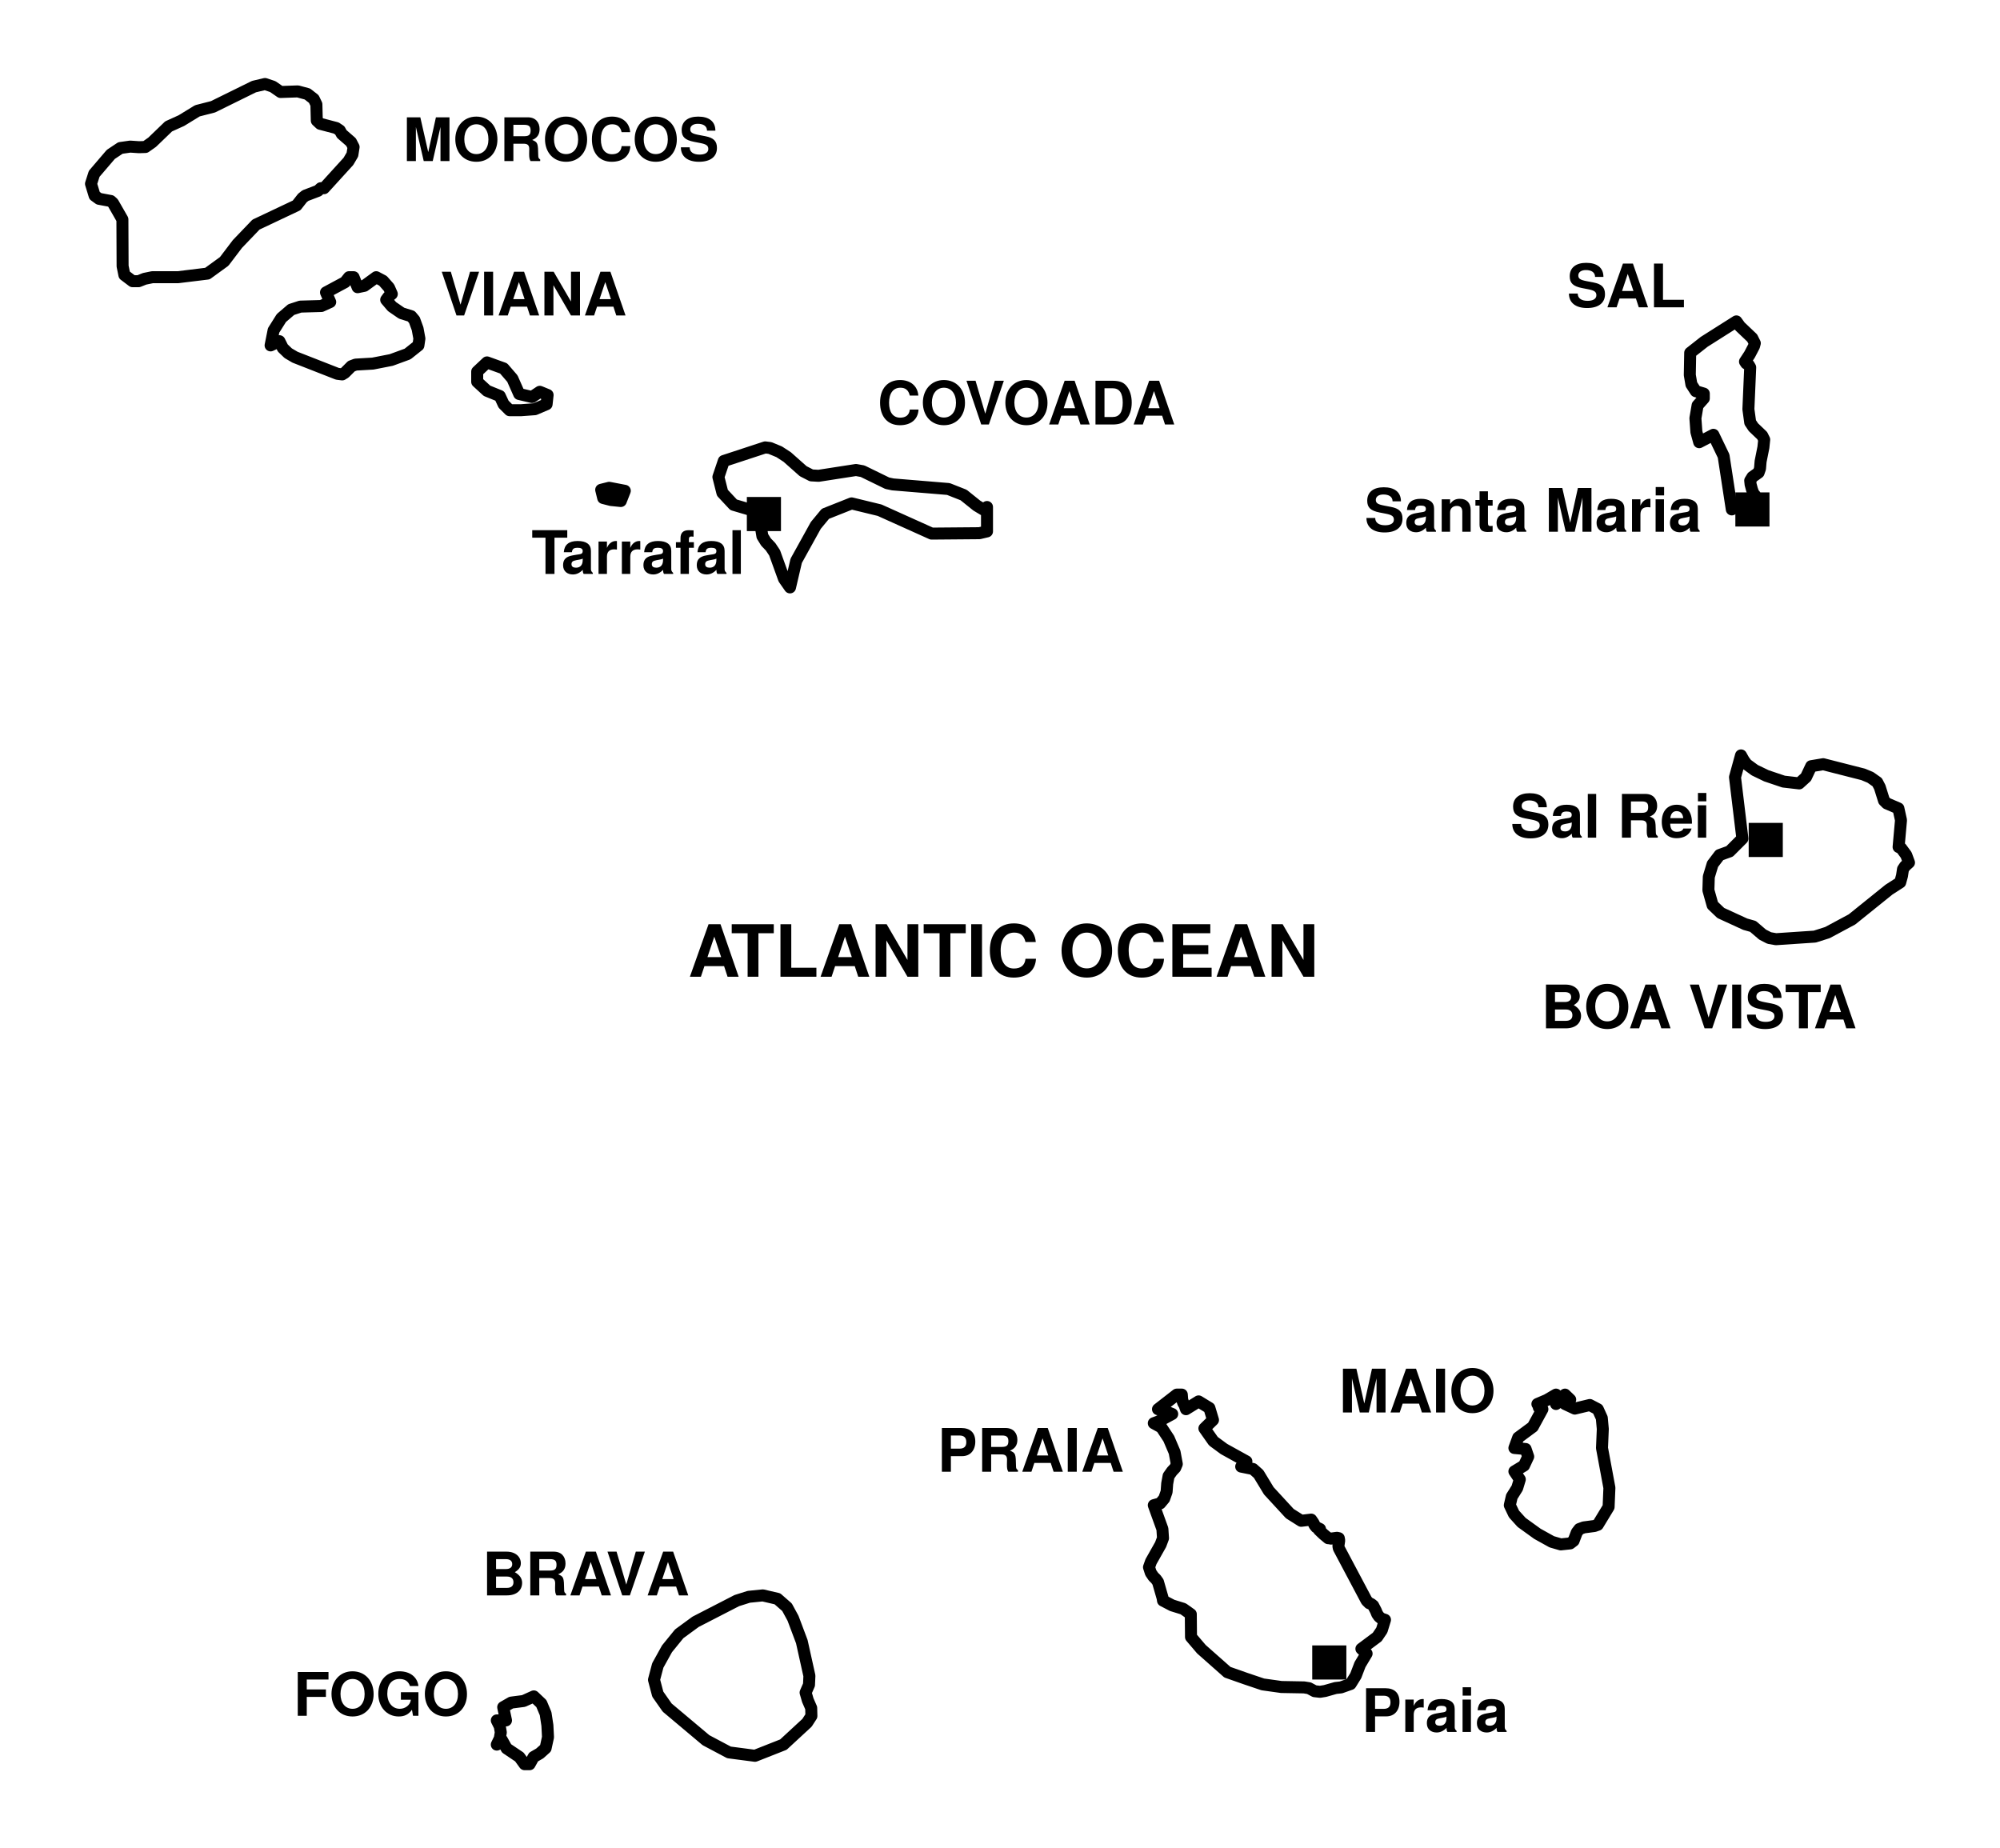
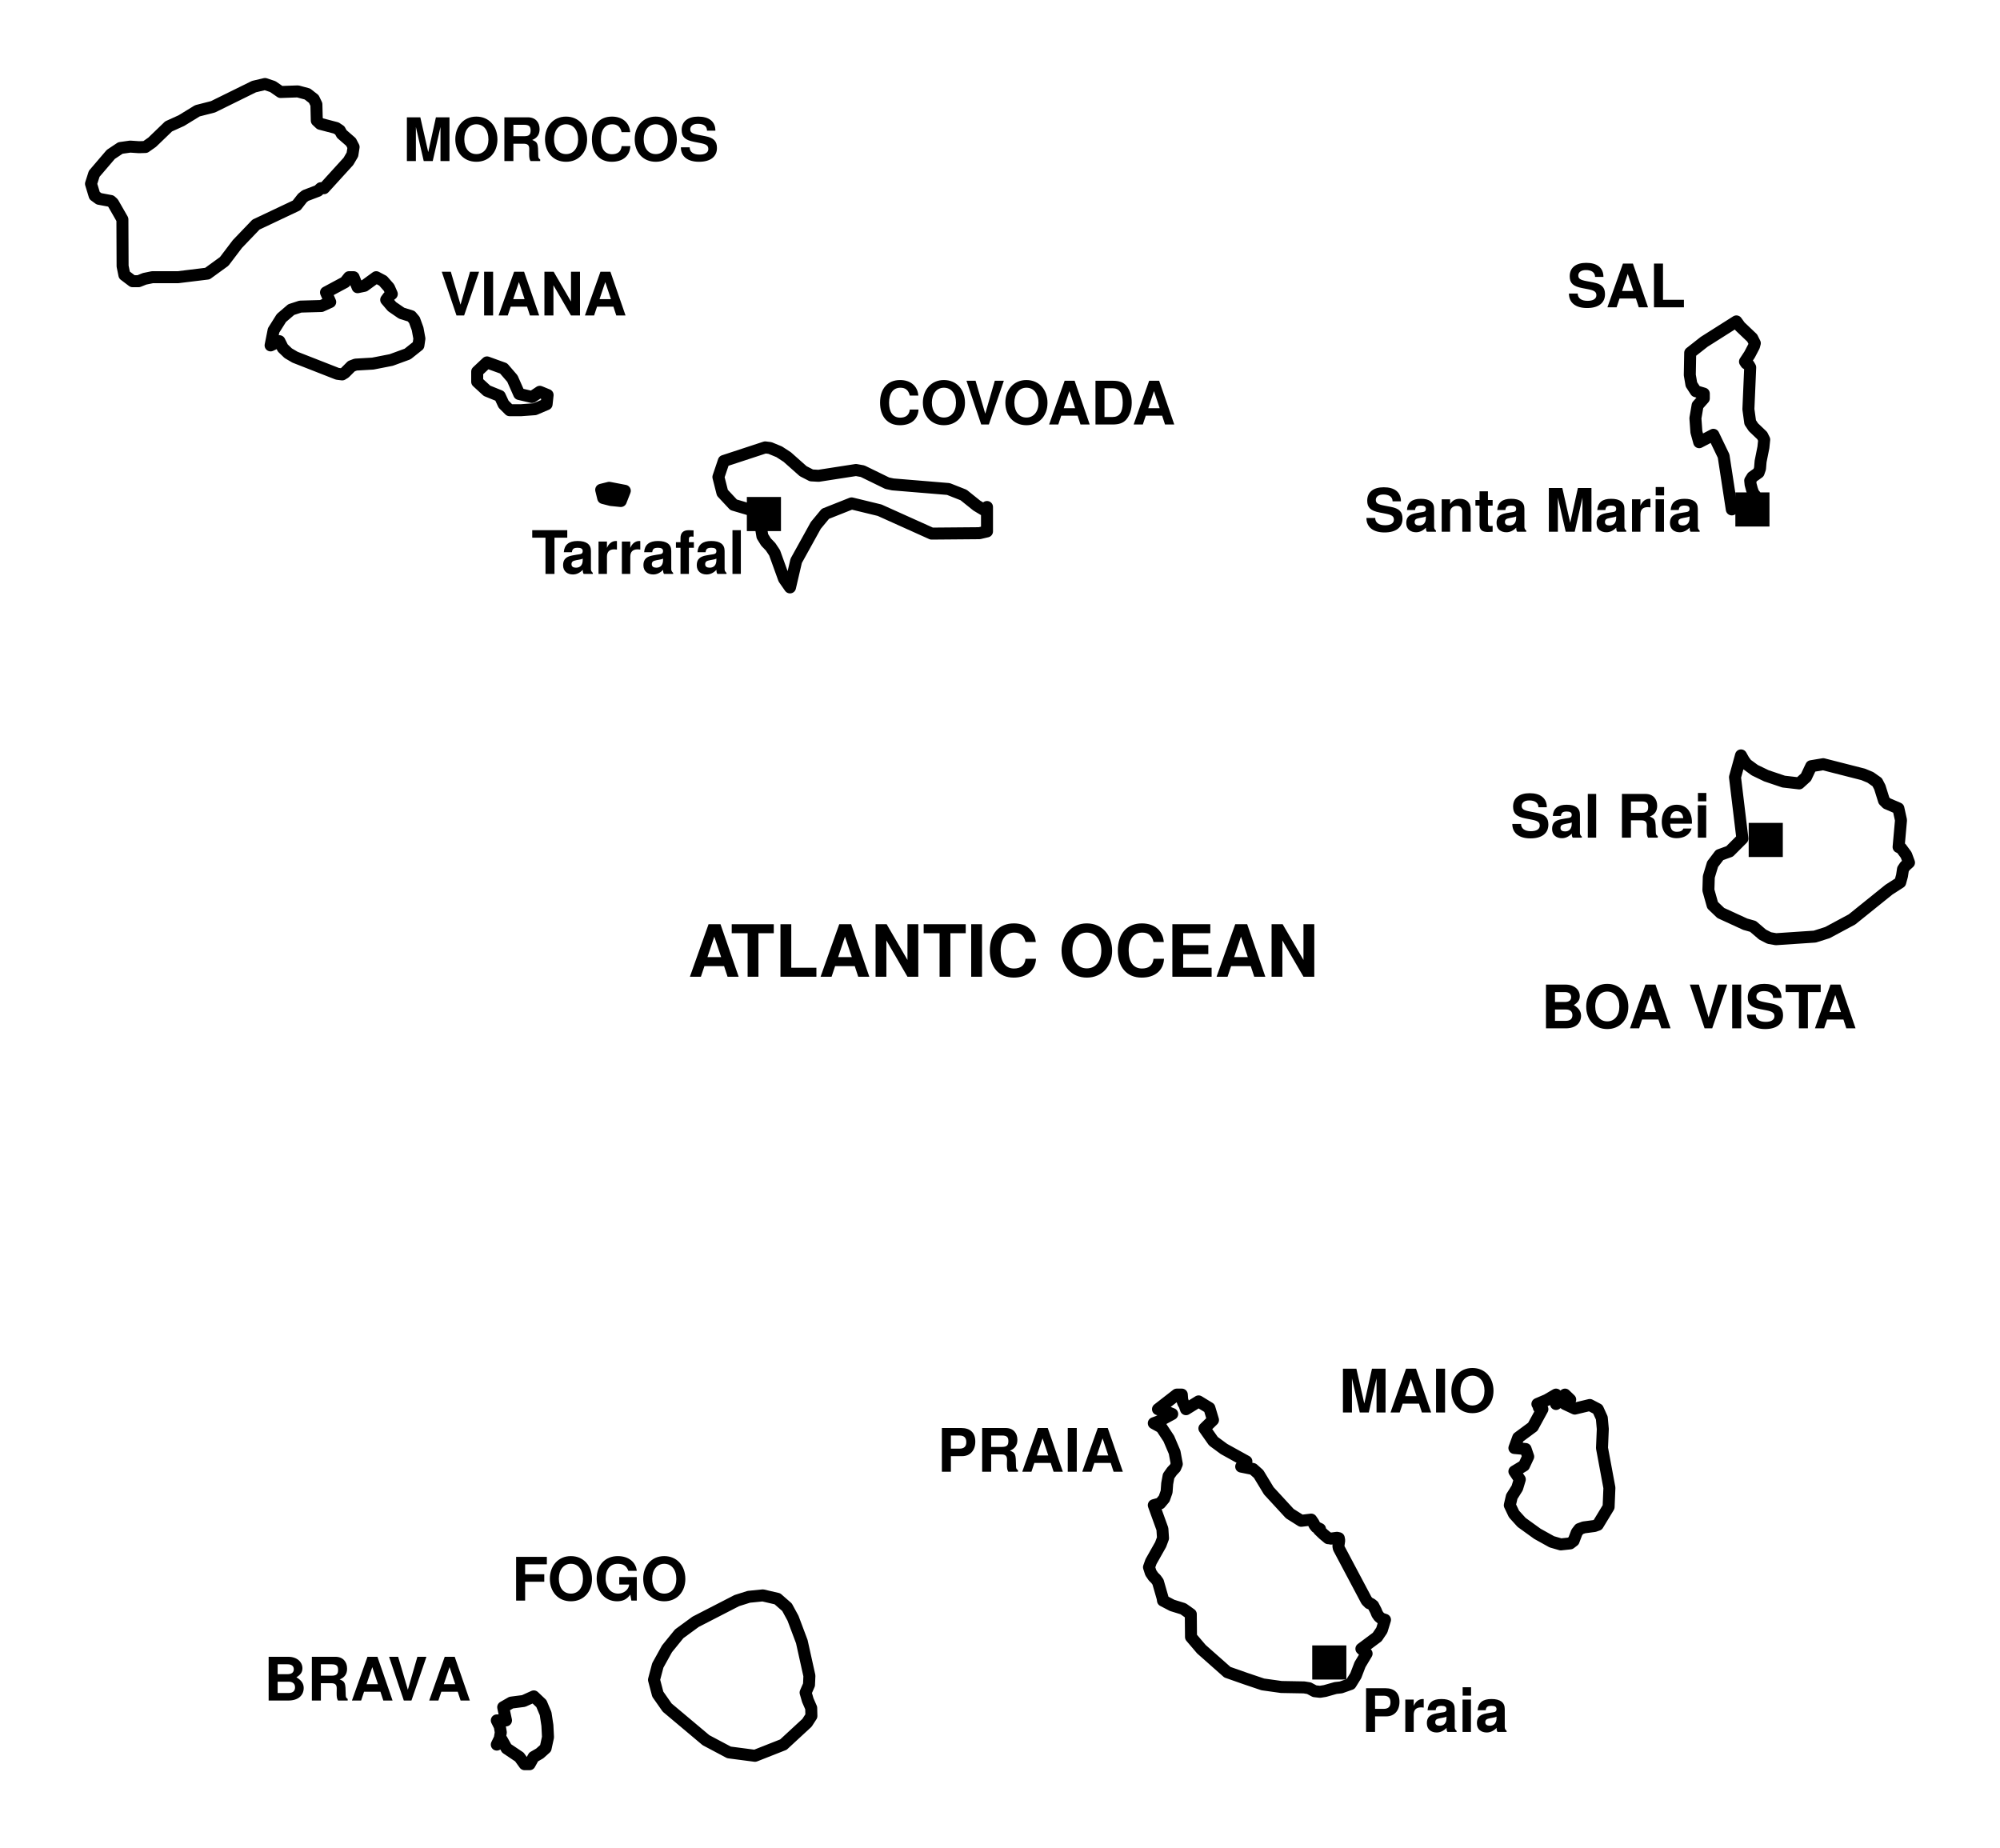
<svg xmlns="http://www.w3.org/2000/svg" width="100%" height="100%" viewBox="0 0 1000 924" version="1.1" xml:space="preserve" style="fill-rule:evenodd;clip-rule:evenodd;stroke-linecap:round;stroke-linejoin:round;">
  <g id="features">
    <path id="CV" d="M266.9,848.2L270.7,851.8L272.8,856.8L273.7,862.7L274,868.6L272.8,874.1L269.9,876.7L266.8,878.5L264.8,882.1L262.3,882.1L259.7,878.5L253.3,874.2L250.9,869.9L248.4,872.3L249.9,869.2L250.4,866.2L249.9,863.2L248.4,860.2L253,860.2L251.6,853.6L255.6,851.3L261.8,850.5L266.9,848.2ZM404.5,842.4L402.8,846.3L403.9,850.1L405.6,854L405.7,858L403.5,861.4L391.7,872.3L377.5,877.9L364.5,876.2L353,870.1L333.6,853.8L328.9,847.1L327,839.9L328.9,832.7L333.5,824.4L339.6,816.9L347.8,810.9L368.4,800.3L374.4,798.4L381.4,797.7L388.7,799.4L393.5,803.6L396.5,809.1L400.9,820.8L404.7,837.9L404.5,842.4ZM687.9,805.3L688.6,807L689.5,808.3L690.7,809.3L692.5,809.9L690.9,815.1L688.6,818.5L680.7,824.4L683.3,826.8L680,832.3L677.9,837.8L675.3,842L670.5,843.7L667.8,844L662.5,845.5L660,845.9L657.3,845.6L654.5,844.1L652,843.7L640.7,843.5L631.4,842.2L622.8,839.3L613.7,836.1L600.7,824.6L595.5,818.5L595.4,807.1L591.6,804.4L586.1,802.7L581.5,800.3L581.3,799L579,791L578,789.6L576.7,788.3L575.4,786.4L574.5,783.6L575.5,780.8L580.3,772.3L581.5,769.1L581.2,764.5L576.9,752.6L580.1,751.7L582.1,749.3L583.3,745.9L583.6,741.8L584.3,738L586,735.6L587.6,733.9L588.4,732L587.3,726.1L584.4,719.3L580.7,713.7L576.9,711.6L579.1,710.8L586.1,707L581.1,705L579,704.6L588.4,697.3L590.9,697.3L591.1,699.9L591.6,701.4L592.3,702.6L593,704.6L599.3,700.7L604.7,704L606.5,710L602.2,714.2L606.7,720.6L612,724.5L623.2,730.7L620.6,733.3L626.5,734.5L629.3,737L634.4,745.4L644.9,756.8L650.6,760.4L655.6,759.8L656.7,761.4L657.3,762.6L658.1,763.6L660,764.5L659.5,765L661.7,767.1L664.1,769.1L664.6,769.1L665.5,769.3L668.5,768.9L669.4,769.1L669.6,770.2L669.2,773L669.4,774.1L683.3,800.3L684.6,801.6L685.6,802L686.6,802.8L687.9,805.3ZM798.9,704.6L800.9,709L801.4,714.5L801,724L804.7,743.9L804.3,753.5L798.9,762.4L797.2,763L791.9,763.7L789.7,764.5L788.4,766.2L786.8,770.4L785.1,771.7L780.4,772.2L775.9,770.9L768.7,766.9L760.8,761.2L757,757L754.9,752.6L755.9,748.3L758.6,744L759.9,739.7L757.2,735.7L762,732.8L764.1,728.3L762.8,724.5L757.2,724L759.1,718.8L766.4,713.4L771.2,704.6L769.6,704L769.4,703.7L769.5,703.2L768.7,702L773.4,700L778,697.3L778.1,698.4L778,702L780.9,699.7L781.6,698.9L782.5,697.3L785.1,699.8L782.5,702L787.4,704.3L794.9,702.5L798.9,704.6ZM949.3,423.5L950.6,424.1L953.1,427.5L954.5,431.3L952.5,433.1L951.5,434.6L951,437.9L950.1,441.2L944.5,444.8L926,459.7L913.7,466.3L907.4,468.3L888,469.6L884.6,469L881.3,467.3L876.5,463.2L872.6,462.1L860.4,456.5L856.3,452.6L854.2,445.1L854.4,438.4L856.3,432.1L859.8,427.5L864.8,425.7L871.2,419.3L867.5,388.6L870.5,377.7L871.9,380.2L873.3,382.1L877.4,385.1L883.2,387.9L891.8,390.8L899.6,391.7L903,388.6L905.6,383.1L911.6,382.1L931.6,387.2L935.2,388.7L938.6,391.1L939.9,393.6L942,400.3L943.4,401.7L949.2,404.2L950.5,410.1L949.3,423.5ZM481.8,247.5L488.4,252.8L491.9,254.9L493.5,253.5L493.5,265.7L489.7,266.6L465.8,266.8L439.8,255.1L425.8,251.7L412.7,256.9L407.9,262.7L398.1,280.4L395,293.7L392,289.4L387.3,276.4L385.3,273.4L383,271L381.2,268.1L380.4,263.3L380.2,259.6L379.4,257L377.6,255.3L374.6,254.7L366.8,252.4L361.2,246.4L359.2,238.5L361.9,230.5L382.6,223.7L385,224L389.6,225.9L393.6,228.5L401.6,235.6L405.7,237.7L409.3,237.9L428,235L431.3,235.6L443.6,241.6L446.4,242.2L474.2,244.5L481.8,247.5ZM865.9,254.7L861.8,228L856.7,217.4L849.6,221.1L848.2,216L847.7,209.1L848.8,202.7L851.9,199.2L851.9,196.8L847.9,195.6L845.7,192.2L844.9,187.5L845.1,176.4L852.1,170.9L868.2,160.7L870,163.2L876.1,169L877.4,171.6L877,173.1L874.8,177.3L872.5,180.8L873.1,181.7L874.4,182.5L875.1,183.7L874.2,204.6L875.1,211.2L876.7,213.6L881.1,217.8L882.1,219.8L881.7,223.7L880.3,230.7L880,234.3L879.3,236.3L876.2,238.5L875.1,240.3L875.3,242.2L876,244.8L876.8,247L877.4,247.5L875.2,250.3L872.8,251.6L869.8,252.7L865.9,254.7ZM194.2,148.4L193.1,149.9L196,153.3L200.8,156.6L205.6,158.1L207.2,160L208.8,164.4L209.7,169.3L209.2,172.7L203.8,177L195.6,180L186.4,181.8L177.8,182.3L175.7,183.1L172.4,186.4L171.1,187.2L168.7,186.9L147.5,178.6L144.1,176.6L141.4,174L139.7,170.6L135.3,172.7L136.8,165.2L140.7,159L145.6,154.8L150.2,153.3L160.7,153L165.1,151L163,146.2L172.5,141.1L174.5,138.6L176.8,138.6L178.8,143.6L182.2,142.9L188.1,138.6L191.5,140.4L194.5,143.8L195.9,147L194.2,148.4ZM151.2,99L148.3,102.7L128,112.3L118.7,122L112.1,130.7L103.7,136.8L89,138.6L76.2,138.6L72.3,139.4L69.3,140.6L66.3,140.6L62.2,137.5L61.3,133.1L61.2,109.7L56.5,101.5L55.4,100.5L49.5,99.4L47.3,97.8L45.5,91.9L47.1,86.9L55.4,77.2L60.2,74L65.1,73.3L69.5,73.6L72.7,73.5L76.1,71.1L84.3,63.2L90.7,60.3L98.7,55.4L106.5,53.4L127,43.3L132.5,42L136.4,43.3L140.3,46L148.9,45.7L153.7,47L156.9,49.5L158.2,52.2L158.4,60.3L160.1,61.9L168.1,64L169.9,65.2L170.9,67L175.5,71L176.8,73.5L176.2,77.3L174.2,80.7L162,94.1L160.4,94.1L159,95.4L152.7,97.8L151.2,99ZM304.6,243.9L312.4,245.4L310.4,250.5L305.5,250L301.6,249L300.6,244.9L304.6,243.9ZM243.5,181.2L251.8,184.2L256.2,189.3L259.6,197L266,198.5L269.9,195.9L273.8,197.5L273.3,202.1L267.4,204.6L260.6,205.1L254.8,205.1L251.8,202.1L249.9,198L243.5,195.4L238.6,190.9L238.6,185.8L243.5,181.2Z" style="fill:none;fill-rule:nonzero;stroke:black;stroke-width:6px;" />
    <g id="ATLANTIC-OCEAN" transform="matrix(1,0,0,1,344.012,488.366)">
      <g transform="matrix(36,0,0,36,314.676,3.55271e-15)">
            </g>
      <text x="0px" y="0px" style="font-family:'HelveticaNeue-Bold', 'Helvetica Neue';font-weight:700;font-size:36px;">A<tspan x="21.348px 43.344px " y="0px 0px ">TL</tspan>ANTIC OCEAN</text>
    </g>
    <g transform="matrix(1,0,0,1,-137.072,-70.302)">
      <g transform="matrix(30,0,0,30,510.498,357.269)">
            </g>
      <text x="402.768px" y="357.269px" style="font-family:'HelveticaNeue-Bold', 'Helvetica Neue';font-weight:700;font-size:30px;">T<tspan x="417.768px 434.988px " y="357.269px 357.269px ">ar</tspan>rafal</text>
    </g>
    <g transform="matrix(1,0,0,1,261.051,508.711)">
      <g transform="matrix(30,0,0,30,493.563,357.269)">
            </g>
      <text x="419.703px" y="357.269px" style="font-family:'HelveticaNeue-Bold', 'Helvetica Neue';font-weight:700;font-size:30px;">Praia</text>
    </g>
    <g transform="matrix(1,0,0,1,348.262,61.5669)">
      <g transform="matrix(30,0,0,30,506.328,357.269)">
            </g>
      <text x="406.938px" y="357.269px" style="font-family:'HelveticaNeue-Bold', 'Helvetica Neue';font-weight:700;font-size:30px;">Sal Rei</text>
    </g>
    <g transform="matrix(1,0,0,1,279.499,-91.4027)">
      <g transform="matrix(30,0,0,30,574.428,357.269)">
            </g>
      <text x="402.768px" y="357.269px" style="font-family:'HelveticaNeue-Bold', 'Helvetica Neue';font-weight:700;font-size:30px;">Santa Maria</text>
    </g>
    <g transform="matrix(1.39112,0,0,1.39112,-218.63,-168.849)">
      <rect x="425.596" y="300" width="12.263" height="12.263" />
    </g>
    <g transform="matrix(1.39112,0,0,1.39112,64.0632,405.372)">
      <rect x="425.596" y="300" width="12.263" height="12.263" />
    </g>
    <g transform="matrix(1.39112,0,0,1.39112,282.287,-5.89302)">
      <rect x="425.596" y="300" width="12.263" height="12.263" />
    </g>
    <g transform="matrix(1.39112,0,0,1.39112,275.624,-171.138)">
      <rect x="425.596" y="300" width="12.263" height="12.263" />
    </g>
    <g transform="matrix(1,0,0,1,19.8475,-145.018)">
      <g transform="matrix(30,0,0,30,570.012,357.269)">
            </g>
      <text x="418.872px" y="357.269px" style="font-family:'HelveticaNeue-Bold', 'Helvetica Neue';font-weight:700;font-size:30px;">COVOADA</text>
    </g>
    <g transform="matrix(1,0,0,1,-228.747,-199.53)">
      <g transform="matrix(30,0,0,30,539.982,357.269)">
            </g>
      <text x="448.902px" y="357.269px" style="font-family:'HelveticaNeue-Bold', 'Helvetica Neue';font-weight:700;font-size:30px;">VIANA</text>
    </g>
    <g transform="matrix(1,0,0,1,-212.69,-276.738)">
      <g transform="matrix(30,0,0,30,574.737,357.269)">
            </g>
      <text x="414.147px" y="357.269px" style="font-family:'HelveticaNeue-Bold', 'Helvetica Neue';font-weight:700;font-size:30px;">MOROCOS</text>
    </g>
    <g transform="matrix(1,0,0,1,317.98,-203.617)">
      <g transform="matrix(30,0,0,30,523.347,357.269)">
            </g>
      <text x="465.537px" y="357.269px" style="font-family:'HelveticaNeue-Bold', 'Helvetica Neue';font-weight:700;font-size:30px;">SAL</text>
    </g>
    <g transform="matrix(1,0,0,1,354.446,156.901)">
      <g transform="matrix(30,0,0,30,572.787,357.269)">
            </g>
      <text x="416.097px" y="357.269px" style="font-family:'HelveticaNeue-Bold', 'Helvetica Neue';font-weight:700;font-size:30px;">BOA VIST<tspan x="552.237px " y="357.269px ">A</tspan>
      </text>
    </g>
    <g transform="matrix(1,0,0,1,215.021,348.96)">
      <g transform="matrix(30,0,0,30,534.417,357.269)">
            </g>
      <text x="454.467px" y="357.269px" style="font-family:'HelveticaNeue-Bold', 'Helvetica Neue';font-weight:700;font-size:30px;">MAIO</text>
    </g>
    <g transform="matrix(1,0,0,1,20.0308,378.607)">
      <g transform="matrix(30,0,0,30,540.252,357.269)">
            </g>
      <text x="448.632px" y="357.269px" style="font-family:'HelveticaNeue-Bold', 'Helvetica Neue';font-weight:700;font-size:30px;">PRAIA</text>
    </g>
-     <g transform="matrix(1,0,0,1,-203.357,440.428)">
+     <g transform="matrix(1,0,0,1,-312.567,492.996)">
      <g transform="matrix(30,0,0,30,544.452,357.269)">
            </g>
      <text x="444.432px" y="357.269px" style="font-family:'HelveticaNeue-Bold', 'Helvetica Neue';font-weight:700;font-size:30px;">BRA<tspan x="506.382px " y="357.269px ">V</tspan>A</text>
    </g>
-     <g transform="matrix(1,0,0,1,-304.155,500.612)">
+     <g transform="matrix(1,0,0,1,-194.977,443.02)">
      <g transform="matrix(30,0,0,30,538.062,357.269)">
            </g>
      <text x="450.822px" y="357.269px" style="font-family:'HelveticaNeue-Bold', 'Helvetica Neue';font-weight:700;font-size:30px;">FOGO</text>
    </g>
  </g>
</svg>
